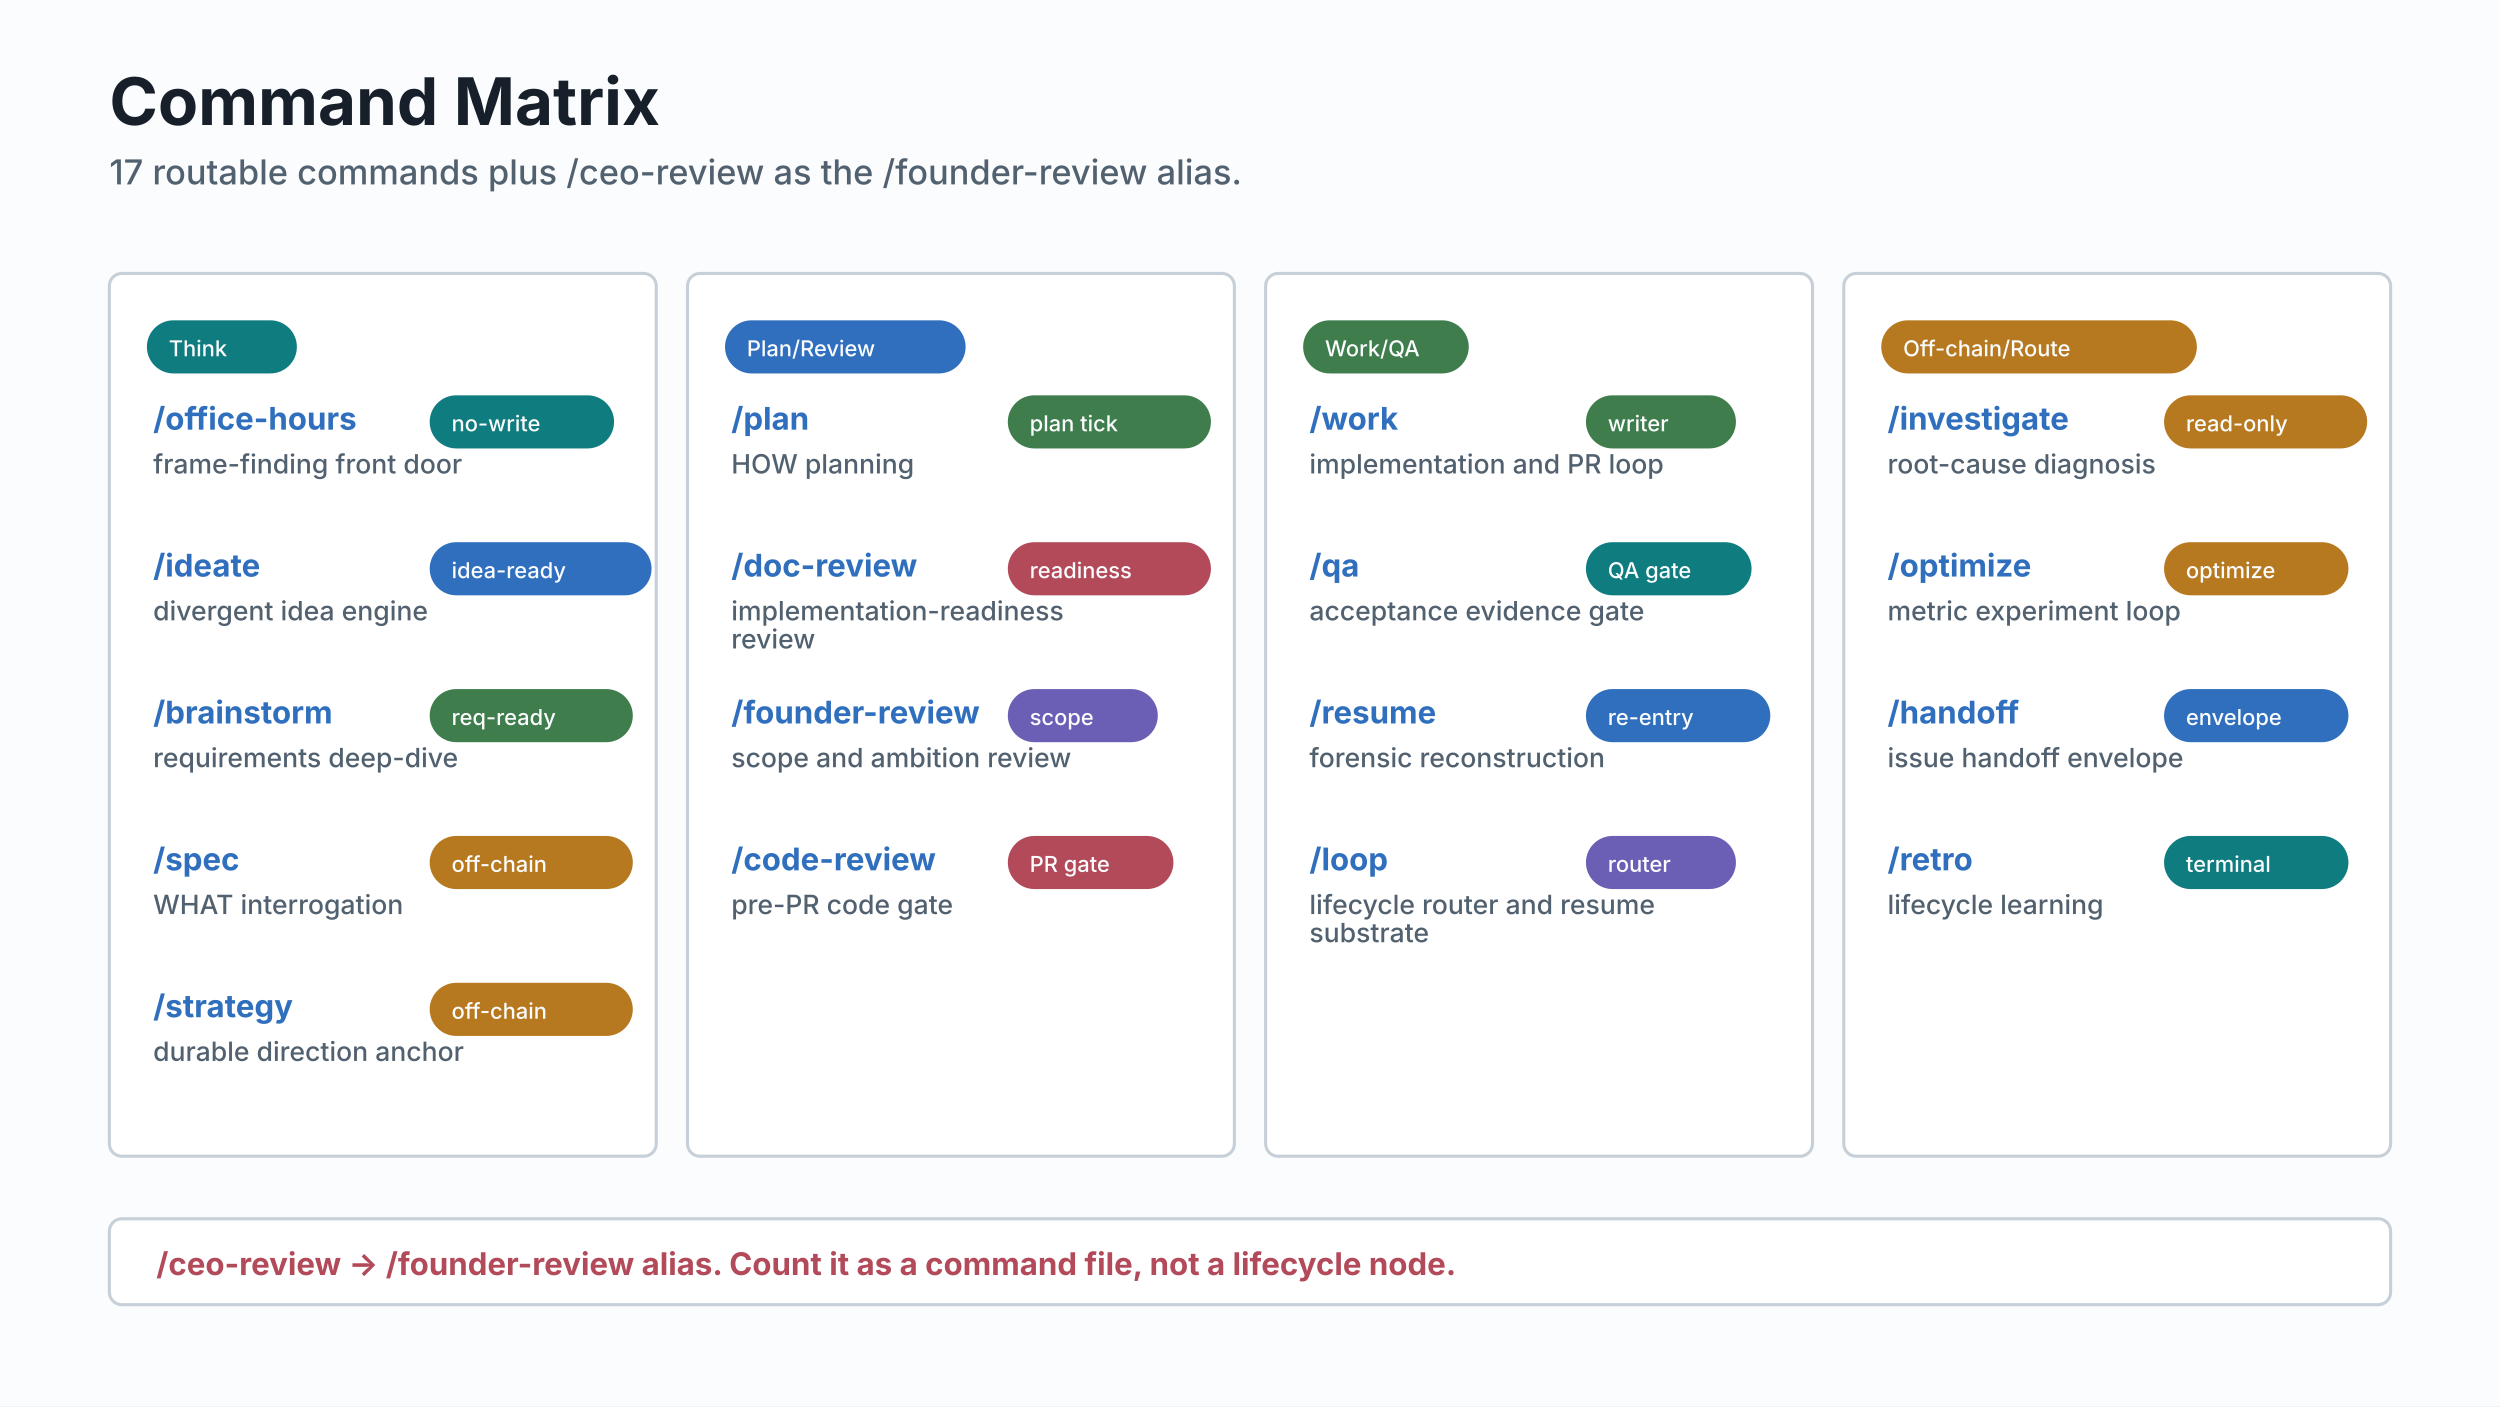
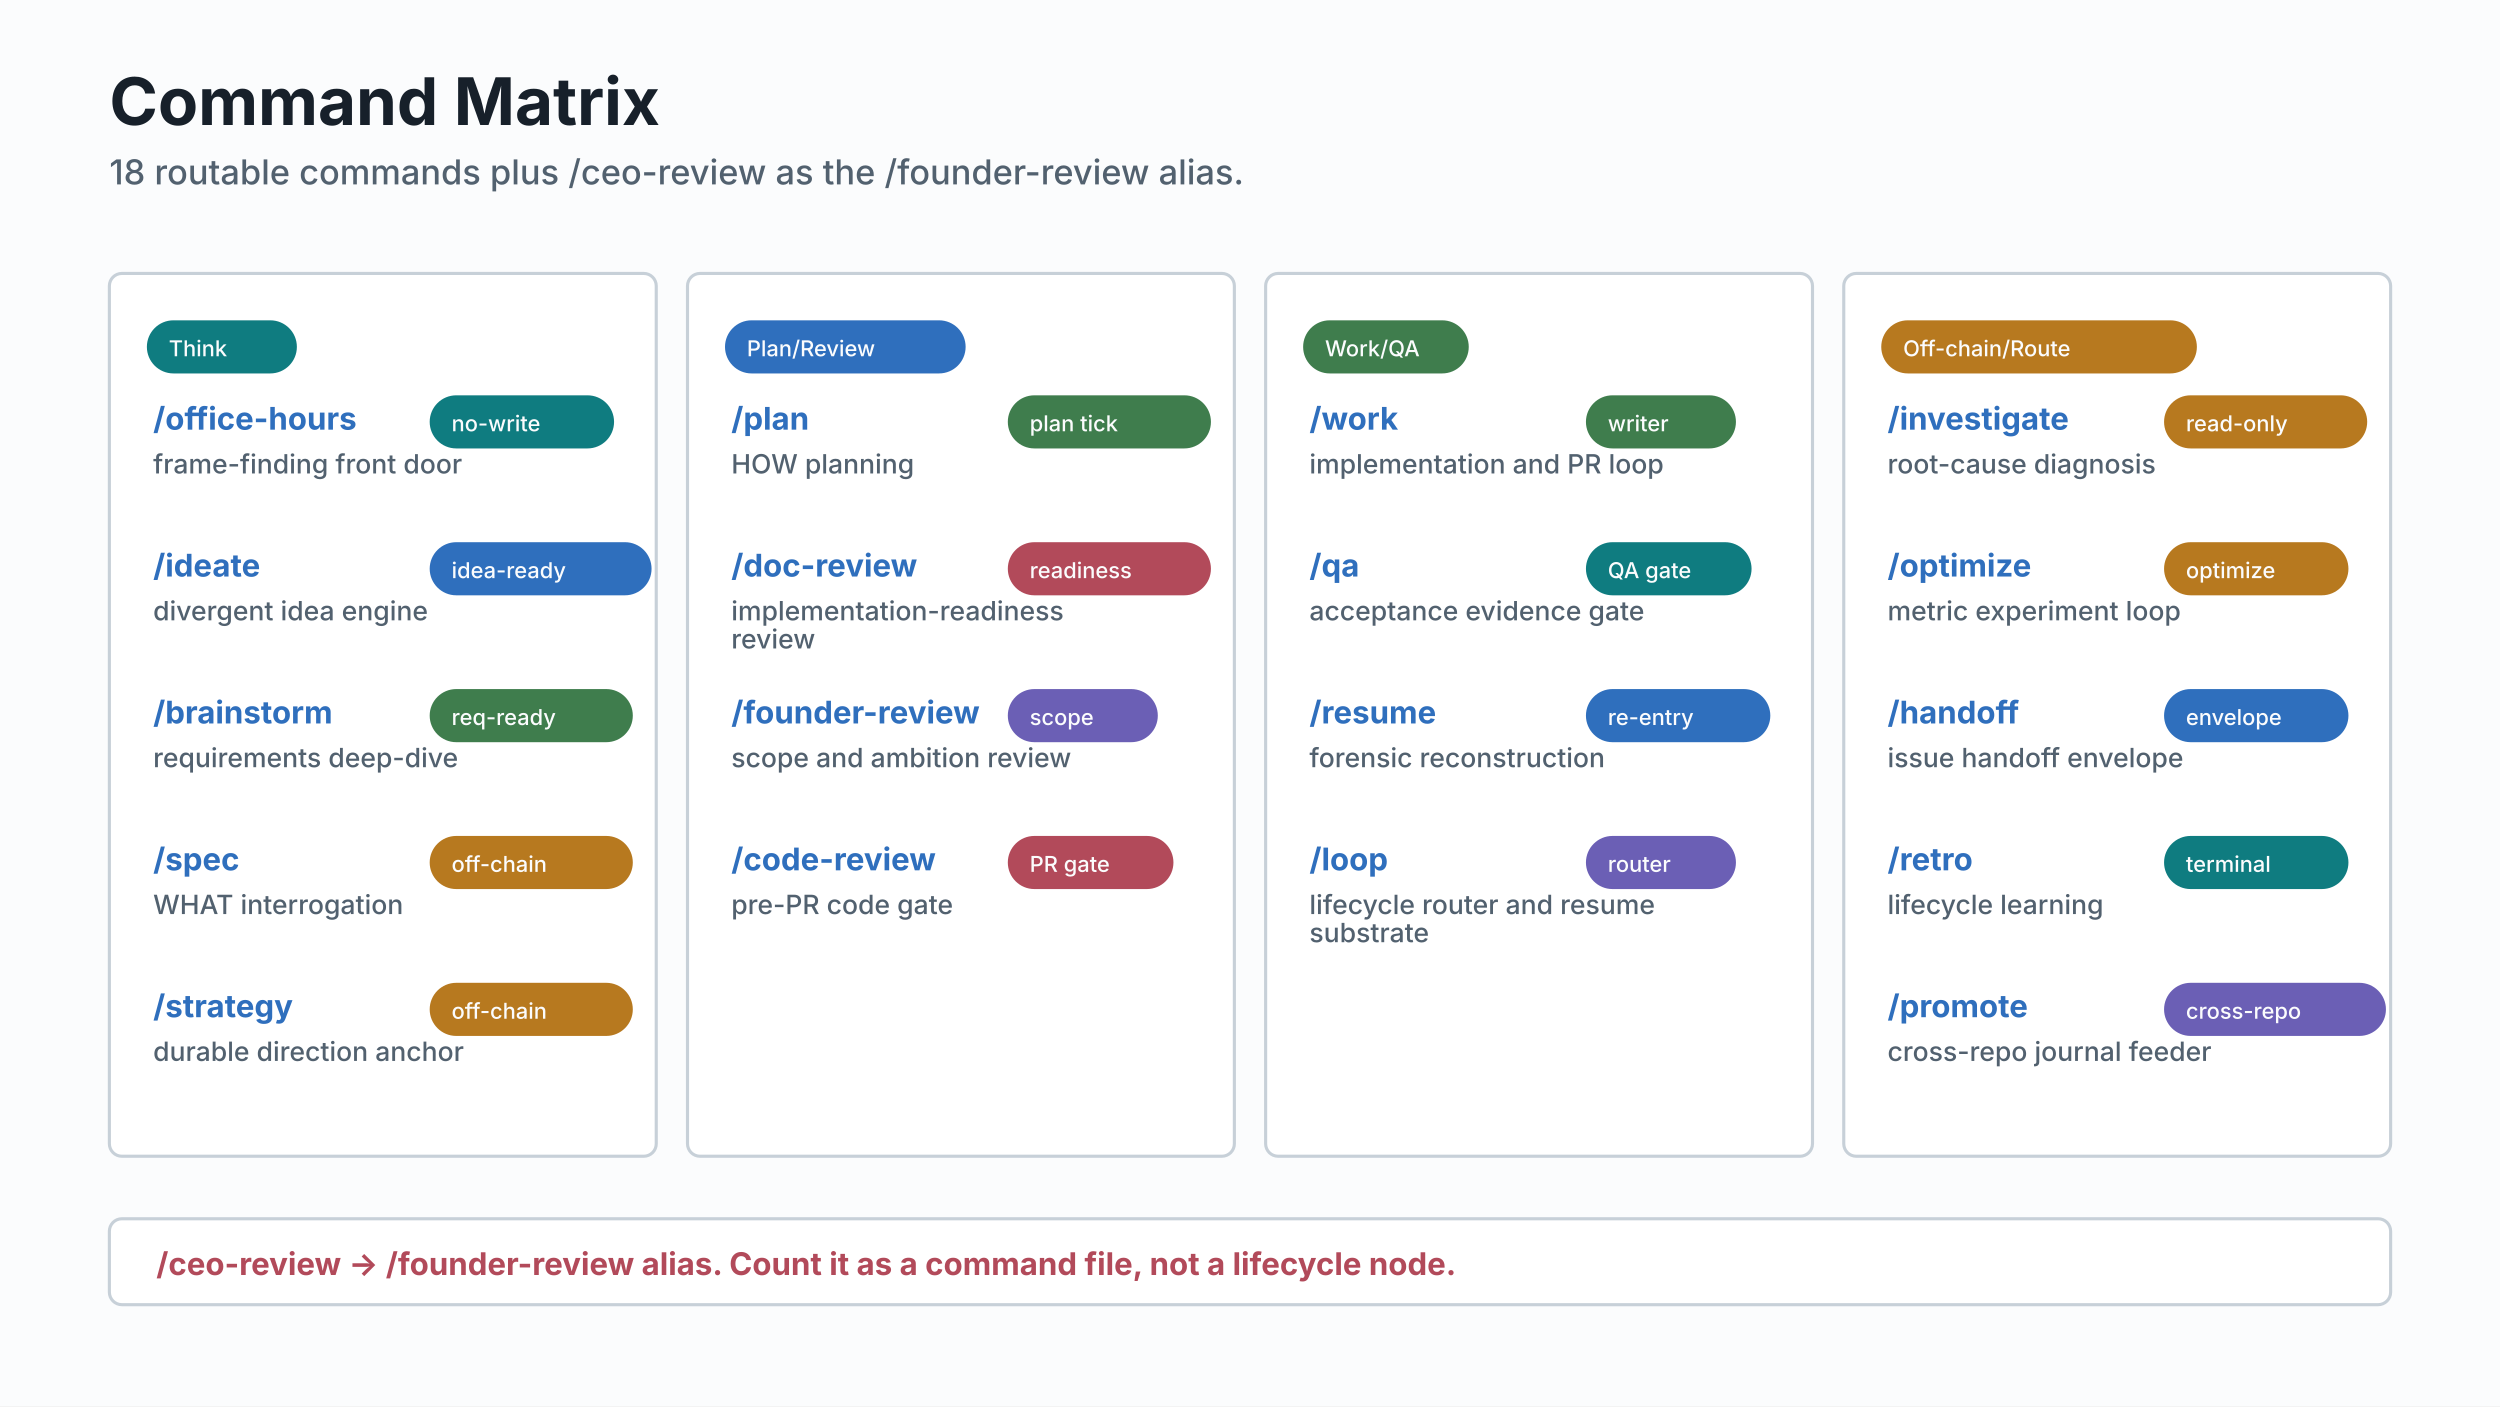
<svg xmlns="http://www.w3.org/2000/svg" width="1600" height="900" viewBox="0 0 1600 900" role="img" aria-labelledby="title desc">
  <rect width="1600" height="900" fill="#fbfcfd" />
  <style>
    .title { font: 700 42px -apple-system, BlinkMacSystemFont, Segoe UI, sans-serif; }
    .subtitle { font: 500 22px -apple-system, BlinkMacSystemFont, Segoe UI, sans-serif; }
    .label { font: 700 20px -apple-system, BlinkMacSystemFont, Segoe UI, sans-serif; }
    .body { font: 500 17px -apple-system, BlinkMacSystemFont, Segoe UI, sans-serif; }
    .small { font: 500 14px -apple-system, BlinkMacSystemFont, Segoe UI, sans-serif; }
  </style>
  <text x="70" y="80" class="title" fill="#17202a">
    <tspan x="70" dy="0">Command Matrix</tspan>
  </text>
  <text x="70" y="118" class="subtitle" fill="#52616f">
-     <tspan x="70" dy="0">17 routable commands plus /ceo-review as the /founder-review alias.</tspan>
+     <tspan x="70" dy="0">18 routable commands plus /ceo-review as the /founder-review alias.</tspan>
  </text>
  <rect x="70" y="175" width="350" height="565" rx="8" fill="#ffffff" stroke="#c7d0d8" stroke-width="2" />
  <rect x="94" y="205" width="96" height="34" rx="17" fill="#0f7c80" />
  <text x="108" y="228" class="small" fill="#fbfcfd">
    <tspan x="108" dy="0">Think</tspan>
  </text>
  <text x="98" y="275" class="label" fill="#2f6fbd">
    <tspan x="98" dy="0">/office-hours</tspan>
  </text>
  <text x="98" y="303" class="body" fill="#52616f">
    <tspan x="98" dy="0">frame-finding front door</tspan>
  </text>
  <rect x="275" y="253" width="118" height="34" rx="17" fill="#0f7c80" />
  <text x="289" y="276" class="small" fill="#fbfcfd">
    <tspan x="289" dy="0">no-write</tspan>
  </text>
  <text x="98" y="369" class="label" fill="#2f6fbd">
    <tspan x="98" dy="0">/ideate</tspan>
  </text>
  <text x="98" y="397" class="body" fill="#52616f">
    <tspan x="98" dy="0">divergent idea engine</tspan>
  </text>
  <rect x="275" y="347" width="142" height="34" rx="17" fill="#2f6fbd" />
  <text x="289" y="370" class="small" fill="#fbfcfd">
    <tspan x="289" dy="0">idea-ready</tspan>
  </text>
  <text x="98" y="463" class="label" fill="#2f6fbd">
    <tspan x="98" dy="0">/brainstorm</tspan>
  </text>
  <text x="98" y="491" class="body" fill="#52616f">
    <tspan x="98" dy="0">requirements deep-dive</tspan>
  </text>
  <rect x="275" y="441" width="130" height="34" rx="17" fill="#3f7d4d" />
  <text x="289" y="464" class="small" fill="#fbfcfd">
    <tspan x="289" dy="0">req-ready</tspan>
  </text>
  <text x="98" y="557" class="label" fill="#2f6fbd">
    <tspan x="98" dy="0">/spec</tspan>
  </text>
  <text x="98" y="585" class="body" fill="#52616f">
    <tspan x="98" dy="0">WHAT interrogation</tspan>
  </text>
  <rect x="275" y="535" width="130" height="34" rx="17" fill="#b7791f" />
  <text x="289" y="558" class="small" fill="#fbfcfd">
    <tspan x="289" dy="0">off-chain</tspan>
  </text>
  <text x="98" y="651" class="label" fill="#2f6fbd">
    <tspan x="98" dy="0">/strategy</tspan>
  </text>
  <text x="98" y="679" class="body" fill="#52616f">
    <tspan x="98" dy="0">durable direction anchor</tspan>
  </text>
  <rect x="275" y="629" width="130" height="34" rx="17" fill="#b7791f" />
  <text x="289" y="652" class="small" fill="#fbfcfd">
    <tspan x="289" dy="0">off-chain</tspan>
  </text>
  <rect x="440" y="175" width="350" height="565" rx="8" fill="#ffffff" stroke="#c7d0d8" stroke-width="2" />
  <rect x="464" y="205" width="154" height="34" rx="17" fill="#2f6fbd" />
  <text x="478" y="228" class="small" fill="#fbfcfd">
    <tspan x="478" dy="0">Plan/Review</tspan>
  </text>
  <text x="468" y="275" class="label" fill="#2f6fbd">
    <tspan x="468" dy="0">/plan</tspan>
  </text>
  <text x="468" y="303" class="body" fill="#52616f">
    <tspan x="468" dy="0">HOW planning</tspan>
  </text>
  <rect x="645" y="253" width="130" height="34" rx="17" fill="#3f7d4d" />
  <text x="659" y="276" class="small" fill="#fbfcfd">
    <tspan x="659" dy="0">plan tick</tspan>
  </text>
  <text x="468" y="369" class="label" fill="#2f6fbd">
    <tspan x="468" dy="0">/doc-review</tspan>
  </text>
  <text x="468" y="397" class="body" fill="#52616f">
    <tspan x="468" dy="0">implementation-readiness</tspan>
    <tspan x="468" dy="18">review</tspan>
  </text>
  <rect x="645" y="347" width="130" height="34" rx="17" fill="#b24a5a" />
  <text x="659" y="370" class="small" fill="#fbfcfd">
    <tspan x="659" dy="0">readiness</tspan>
  </text>
  <text x="468" y="463" class="label" fill="#2f6fbd">
    <tspan x="468" dy="0">/founder-review</tspan>
  </text>
  <text x="468" y="491" class="body" fill="#52616f">
    <tspan x="468" dy="0">scope and ambition review</tspan>
  </text>
  <rect x="645" y="441" width="96" height="34" rx="17" fill="#6b5fb5" />
  <text x="659" y="464" class="small" fill="#fbfcfd">
    <tspan x="659" dy="0">scope</tspan>
  </text>
  <text x="468" y="557" class="label" fill="#2f6fbd">
    <tspan x="468" dy="0">/code-review</tspan>
  </text>
  <text x="468" y="585" class="body" fill="#52616f">
    <tspan x="468" dy="0">pre-PR code gate</tspan>
  </text>
  <rect x="645" y="535" width="106" height="34" rx="17" fill="#b24a5a" />
  <text x="659" y="558" class="small" fill="#fbfcfd">
    <tspan x="659" dy="0">PR gate</tspan>
  </text>
  <rect x="810" y="175" width="350" height="565" rx="8" fill="#ffffff" stroke="#c7d0d8" stroke-width="2" />
  <rect x="834" y="205" width="106" height="34" rx="17" fill="#3f7d4d" />
  <text x="848" y="228" class="small" fill="#fbfcfd">
    <tspan x="848" dy="0">Work/QA</tspan>
  </text>
  <text x="838" y="275" class="label" fill="#2f6fbd">
    <tspan x="838" dy="0">/work</tspan>
  </text>
  <text x="838" y="303" class="body" fill="#52616f">
    <tspan x="838" dy="0">implementation and PR loop</tspan>
  </text>
  <rect x="1015" y="253" width="96" height="34" rx="17" fill="#3f7d4d" />
  <text x="1029" y="276" class="small" fill="#fbfcfd">
    <tspan x="1029" dy="0">writer</tspan>
  </text>
  <text x="838" y="369" class="label" fill="#2f6fbd">
    <tspan x="838" dy="0">/qa</tspan>
  </text>
  <text x="838" y="397" class="body" fill="#52616f">
    <tspan x="838" dy="0">acceptance evidence gate</tspan>
  </text>
  <rect x="1015" y="347" width="106" height="34" rx="17" fill="#0f7c80" />
  <text x="1029" y="370" class="small" fill="#fbfcfd">
    <tspan x="1029" dy="0">QA gate</tspan>
  </text>
  <text x="838" y="463" class="label" fill="#2f6fbd">
    <tspan x="838" dy="0">/resume</tspan>
  </text>
  <text x="838" y="491" class="body" fill="#52616f">
    <tspan x="838" dy="0">forensic reconstruction</tspan>
  </text>
  <rect x="1015" y="441" width="118" height="34" rx="17" fill="#2f6fbd" />
  <text x="1029" y="464" class="small" fill="#fbfcfd">
    <tspan x="1029" dy="0">re-entry</tspan>
  </text>
  <text x="838" y="557" class="label" fill="#2f6fbd">
    <tspan x="838" dy="0">/loop</tspan>
  </text>
  <text x="838" y="585" class="body" fill="#52616f">
    <tspan x="838" dy="0">lifecycle router and resume</tspan>
    <tspan x="838" dy="18">substrate</tspan>
  </text>
  <rect x="1015" y="535" width="96" height="34" rx="17" fill="#6b5fb5" />
  <text x="1029" y="558" class="small" fill="#fbfcfd">
    <tspan x="1029" dy="0">router</tspan>
  </text>
  <rect x="1180" y="175" width="350" height="565" rx="8" fill="#ffffff" stroke="#c7d0d8" stroke-width="2" />
  <rect x="1204" y="205" width="202" height="34" rx="17" fill="#b7791f" />
  <text x="1218" y="228" class="small" fill="#fbfcfd">
    <tspan x="1218" dy="0">Off-chain/Route</tspan>
  </text>
  <text x="1208" y="275" class="label" fill="#2f6fbd">
    <tspan x="1208" dy="0">/investigate</tspan>
  </text>
  <text x="1208" y="303" class="body" fill="#52616f">
    <tspan x="1208" dy="0">root-cause diagnosis</tspan>
  </text>
  <rect x="1385" y="253" width="130" height="34" rx="17" fill="#b7791f" />
  <text x="1399" y="276" class="small" fill="#fbfcfd">
    <tspan x="1399" dy="0">read-only</tspan>
  </text>
  <text x="1208" y="369" class="label" fill="#2f6fbd">
    <tspan x="1208" dy="0">/optimize</tspan>
  </text>
  <text x="1208" y="397" class="body" fill="#52616f">
    <tspan x="1208" dy="0">metric experiment loop</tspan>
  </text>
  <rect x="1385" y="347" width="118" height="34" rx="17" fill="#b7791f" />
  <text x="1399" y="370" class="small" fill="#fbfcfd">
    <tspan x="1399" dy="0">optimize</tspan>
  </text>
  <text x="1208" y="463" class="label" fill="#2f6fbd">
    <tspan x="1208" dy="0">/handoff</tspan>
  </text>
  <text x="1208" y="491" class="body" fill="#52616f">
    <tspan x="1208" dy="0">issue handoff envelope</tspan>
  </text>
  <rect x="1385" y="441" width="118" height="34" rx="17" fill="#2f6fbd" />
  <text x="1399" y="464" class="small" fill="#fbfcfd">
    <tspan x="1399" dy="0">envelope</tspan>
  </text>
  <text x="1208" y="557" class="label" fill="#2f6fbd">
    <tspan x="1208" dy="0">/retro</tspan>
  </text>
  <text x="1208" y="585" class="body" fill="#52616f">
    <tspan x="1208" dy="0">lifecycle learning</tspan>
  </text>
  <rect x="1385" y="535" width="118" height="34" rx="17" fill="#0f7c80" />
  <text x="1399" y="558" class="small" fill="#fbfcfd">
    <tspan x="1399" dy="0">terminal</tspan>
  </text>
+   <text x="1208" y="651" class="label" fill="#2f6fbd">
+     <tspan x="1208" dy="0">/promote</tspan>
+   </text>
+   <text x="1208" y="679" class="body" fill="#52616f">
+     <tspan x="1208" dy="0">cross-repo journal feeder</tspan>
+   </text>
+   <rect x="1385" y="629" width="142" height="34" rx="17" fill="#6b5fb5" />
+   <text x="1399" y="652" class="small" fill="#fbfcfd">
+     <tspan x="1399" dy="0">cross-repo</tspan>
+   </text>
  <rect x="70" y="780" width="1460" height="55" rx="8" fill="#ffffff" stroke="#c7d0d8" stroke-width="2" />
  <text x="100" y="816" class="label" fill="#b24a5a">
    <tspan x="100" dy="0">/ceo-review -&gt; /founder-review alias. Count it as a command file, not a lifecycle node.</tspan>
  </text>
</svg>
